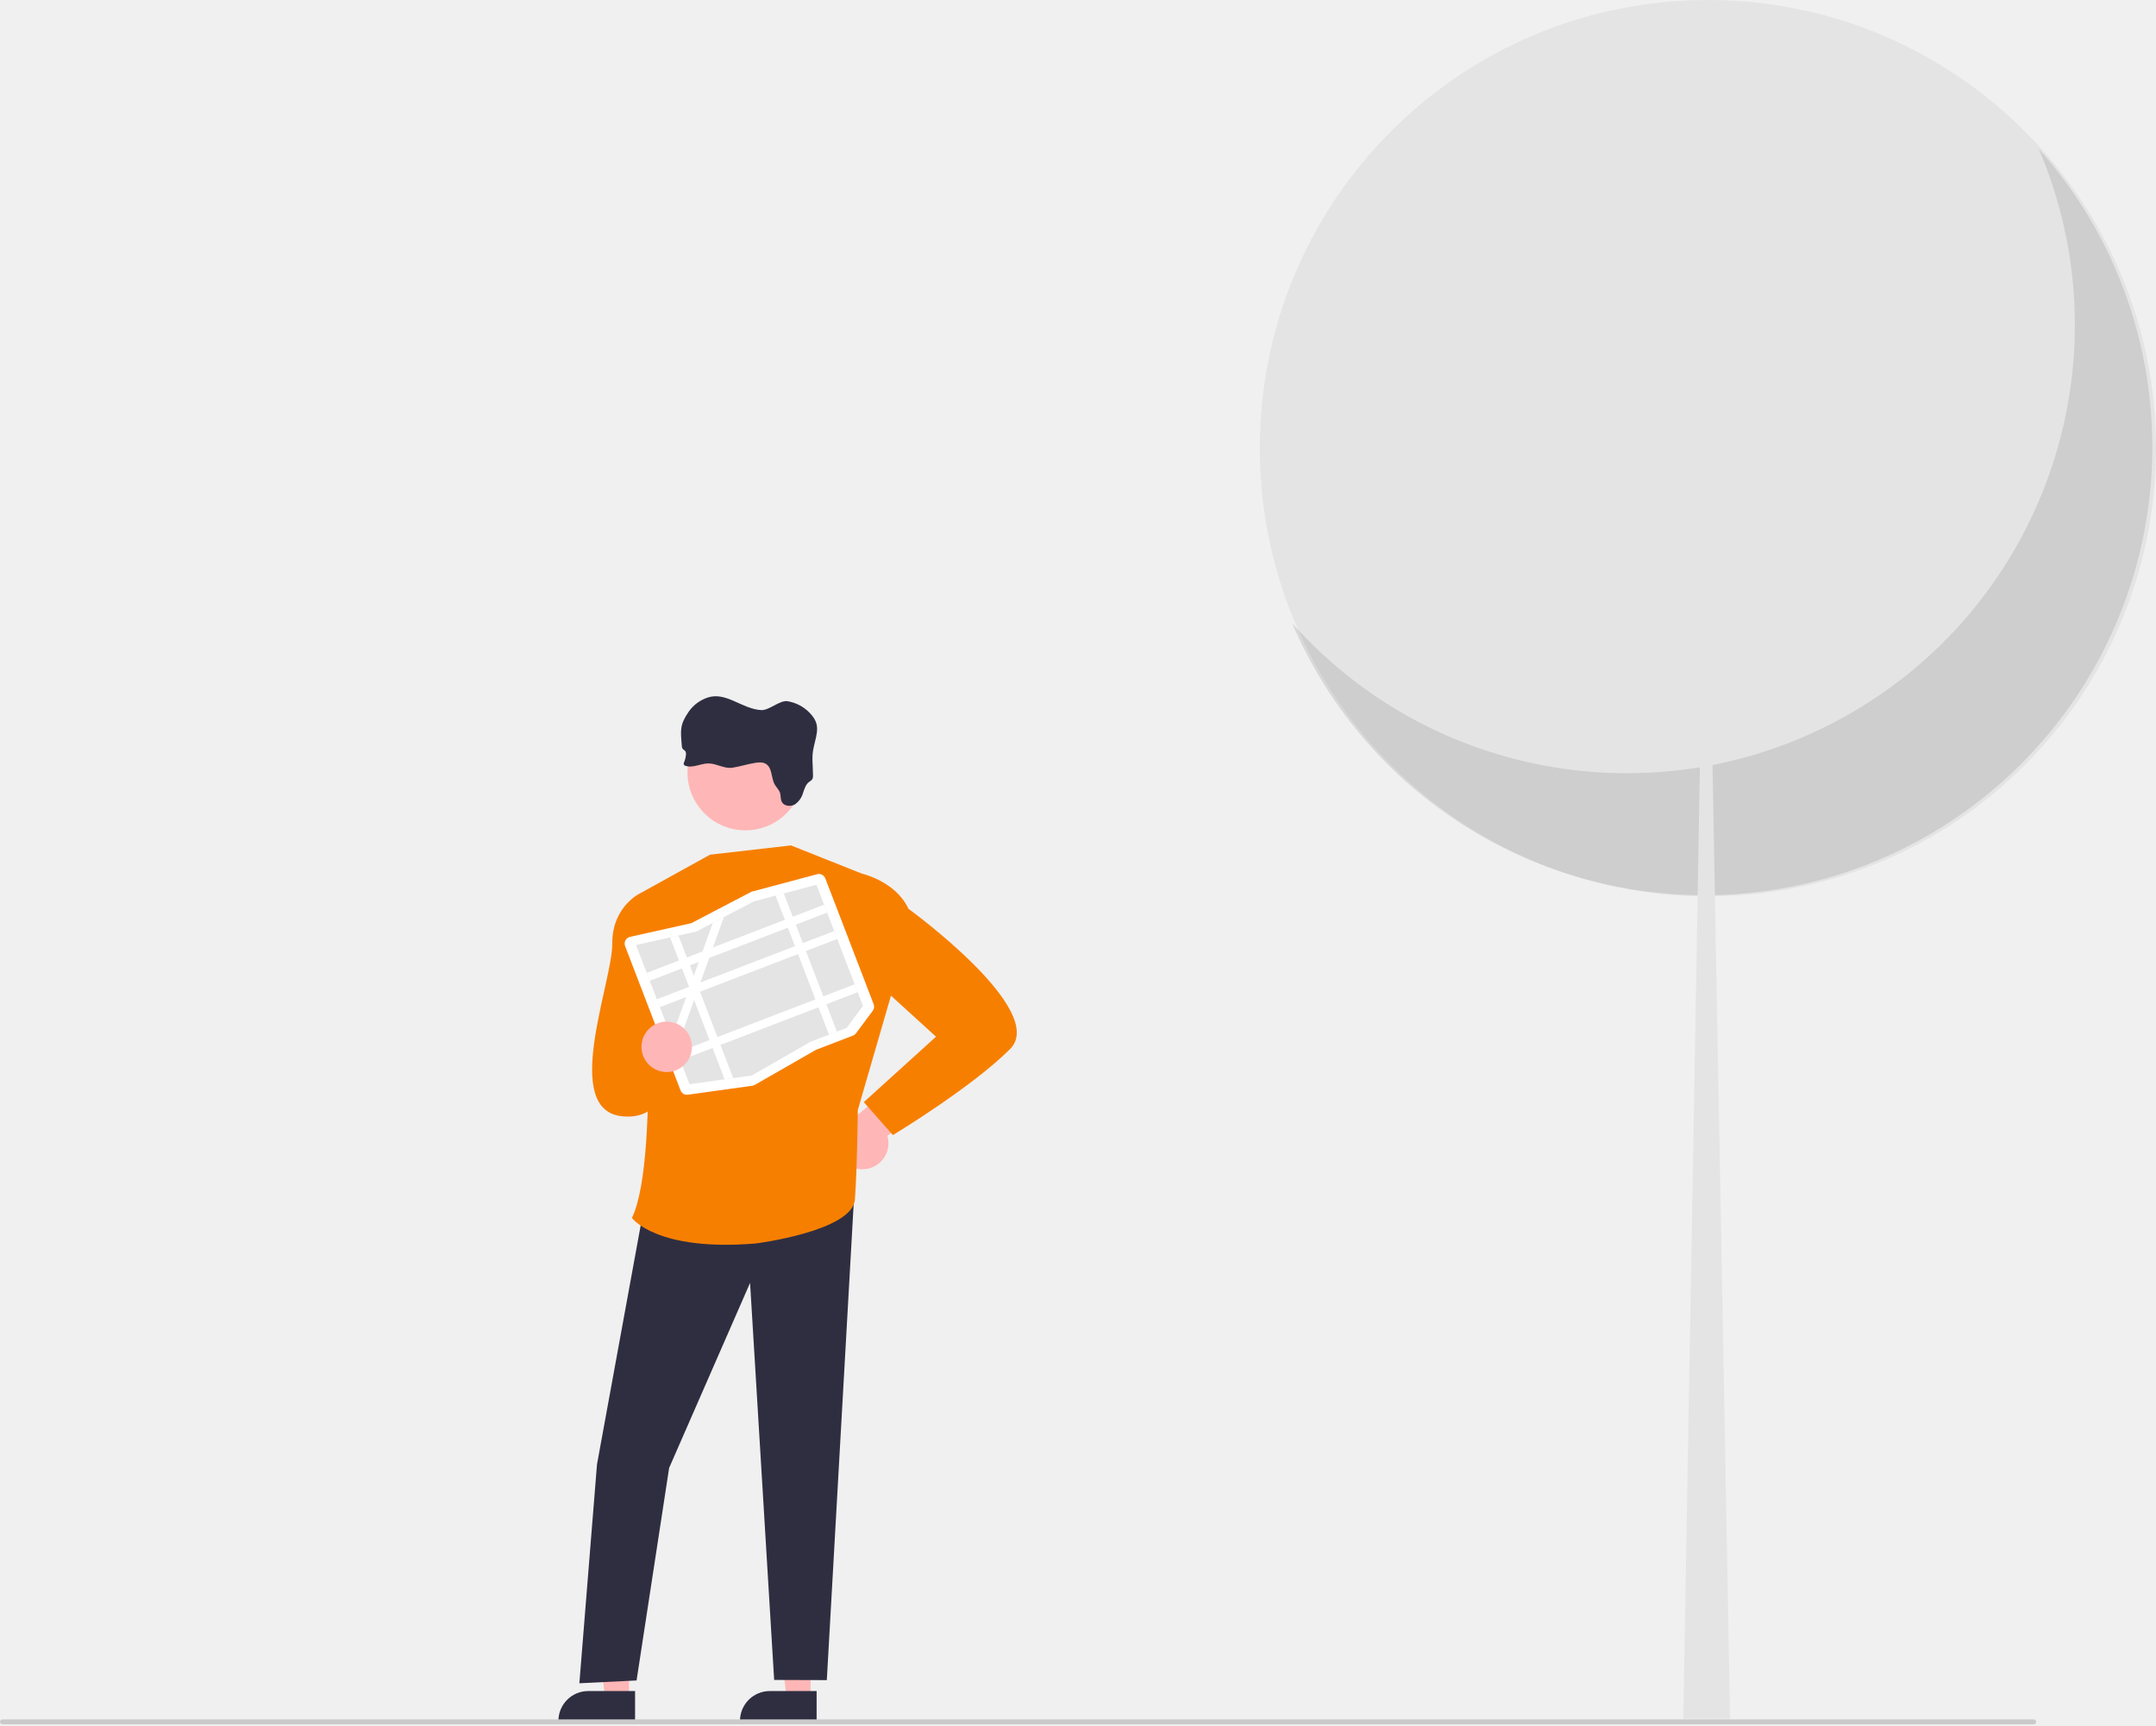
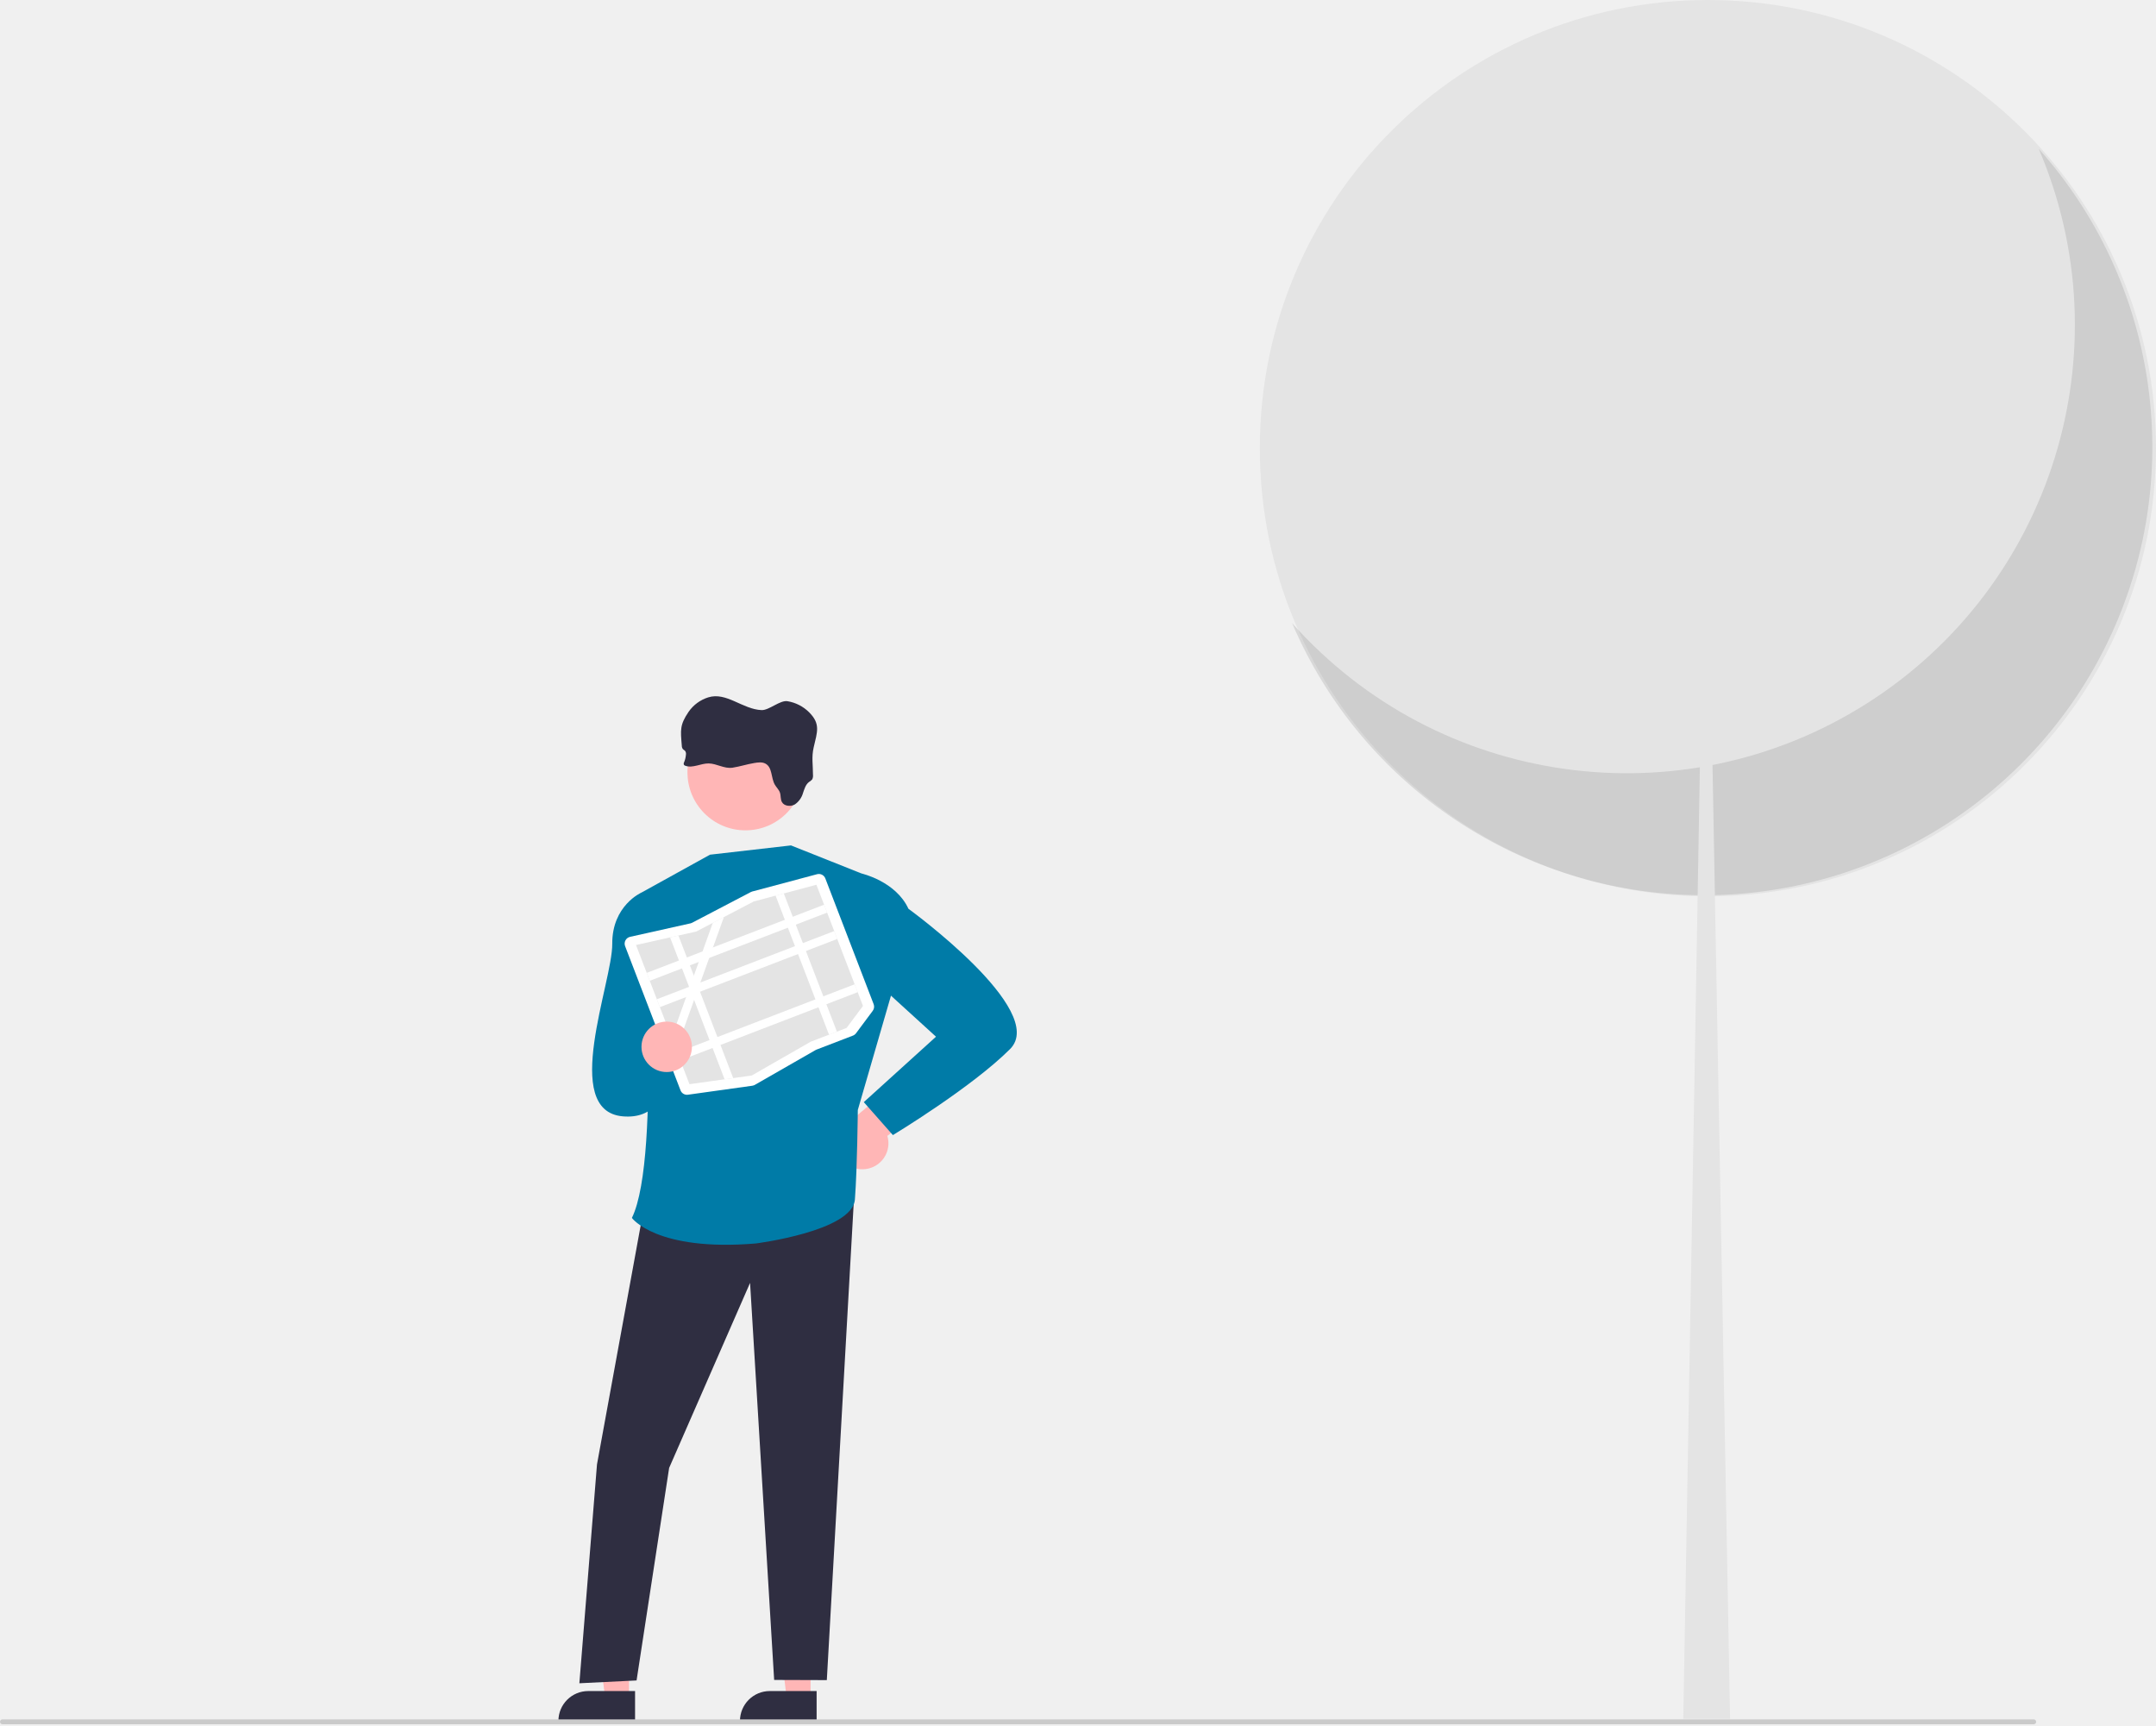
<svg xmlns="http://www.w3.org/2000/svg" data-name="Layer 1" width="885.201" height="708.317" viewBox="0 0 885.201 708.317">
  <path id="aabd4afe-642c-4327-a3f2-08ec89276309-179" data-name="Path 482" d="M305.958,803.976s-12.753-31.391,25.505-54.934Z" transform="translate(-157.3996 -95.84172)" fill="#f0f0f0" />
  <path id="e302a207-98de-4798-aedc-79a63cff2427-180" data-name="Path 483" d="M290.274,803.405s-3.89-22.374-34-22.182Z" transform="translate(-157.3996 -95.84172)" fill="#f0f0f0" />
  <path id="e16a8a0b-115e-4877-a9d6-27a72cf85b73-181" data-name="Path 482" d="M732.958,803.976s-12.753-31.391,25.505-54.934Z" transform="translate(-157.3996 -95.84172)" fill="#f0f0f0" />
  <path id="b0706b48-08e0-43ea-ab25-36cfaee90c12-182" data-name="Path 483" d="M717.274,803.405s-3.89-22.374-34-22.182Z" transform="translate(-157.3996 -95.84172)" fill="#f0f0f0" />
  <circle cx="565.054" cy="394.031" r="110.853" fill="#f0f0f0" />
  <polygon points="565.358 394.03 565.663 394.03 571.145 708.317 559.572 708.317 565.358 394.03" fill="#f0f0f0" />
  <circle cx="803.054" cy="479.085" r="80.853" fill="#f0f0f0" />
  <polygon points="803.276 479.085 803.498 479.085 807.496 708.317 799.055 708.317 803.276 479.085" fill="#f0f0f0" />
  <path d="M512.728,575.748a10.664,10.664,0,0,0,8.999-13.652L552.462,539.929l-18.409-6.992-26.364,22.123a10.721,10.721,0,0,0,5.039,20.689Z" transform="translate(-157.3996 -95.84172)" fill="#ffb6b6" />
  <polygon points="332.796 697.353 323.037 697.352 318.394 659.71 332.798 659.71 332.796 697.353" fill="#ffb6b6" />
  <path d="M492.684,802.655l-31.468-.001v-.398a12.249,12.249,0,0,1,12.248-12.248h.001l19.219.001Z" transform="translate(-157.3996 -95.84172)" fill="#2f2e41" />
  <polygon points="258.253 697.353 248.494 697.352 243.852 659.71 258.255 659.71 258.253 697.353" fill="#ffb6b6" />
  <path d="M418.142,802.655l-31.468-.001v-.398a12.249,12.249,0,0,1,12.248-12.248h.001l19.219.001Z" transform="translate(-157.3996 -95.84172)" fill="#2f2e41" />
  <polygon points="265.791 488.031 245.109 601.135 237.875 690.973 261.361 689.818 274.73 602.578 307.96 526.618 317.85 689.608 339.47 689.678 351.103 483.507 265.791 488.031" fill="#2f2e41" />
-   <path d="M511.15,454.415l-28.989-11.534-33.256,3.805L420.712,462.271s8.624,108.158-3.877,133.527c0,0,10.016,13.874,50.826,10.487,0,0,39.753-5.024,40.739-18.06s1.193-36.737,1.193-36.737l13.799-47.551Z" transform="translate(-157.3996 -95.84172)" fill="#f77f00" />
-   <path d="M432.044,464.353l-11.332-2.082s-12.057,5.287-11.934,21.041-21.301,68.57,4.332,70.785S432.044,516.642,432.044,516.642Z" transform="translate(-157.3996 -95.84172)" fill="#f77f00" />
-   <path d="M501.956,461.126l9.194-6.711s14.038,3.171,19.23,14.471c0,0,57.566,41.75,41.732,57.584s-48.11,35.322-48.11,35.322l-11.95-13.531,29.649-26.86-24.323-22.158Z" transform="translate(-157.3996 -95.84172)" fill="#f77f00" />
+   <path d="M511.15,454.415l-28.989-11.534-33.256,3.805L420.712,462.271s8.624,108.158-3.877,133.527c0,0,10.016,13.874,50.826,10.487,0,0,39.753-5.024,40.739-18.06s1.193-36.737,1.193-36.737l13.799-47.551Z" transform="translate(-157.3996 -95.84172)" fill="#007BA7" />
+   <path d="M432.044,464.353l-11.332-2.082s-12.057,5.287-11.934,21.041-21.301,68.57,4.332,70.785S432.044,516.642,432.044,516.642Z" transform="translate(-157.3996 -95.84172)" fill="#007BA7" />
+   <path d="M501.956,461.126l9.194-6.711s14.038,3.171,19.23,14.471c0,0,57.566,41.75,41.732,57.584s-48.11,35.322-48.11,35.322l-11.95-13.531,29.649-26.86-24.323-22.158Z" transform="translate(-157.3996 -95.84172)" fill="#007BA7" />
  <path d="M487.255,412.893a23.799,23.799,0,0,1-47.599,0v-.913a23.799,23.799,0,0,1,47.581.913Z" transform="translate(-157.3996 -95.84172)" fill="#ffb6b6" />
  <path d="M467.073,409.057c1.522-.25,3.173-.487,4.537.213,2.966,1.516,2.284,5.816,3.904,8.654.639,1.127,1.675,2.046,2.101,3.264s.164,2.74.834,3.916c.968,1.699,3.593,1.949,5.316.938a8.455,8.455,0,0,0,3.337-4.707c.572-1.62,1.054-3.41,2.436-4.47a5.164,5.164,0,0,0,1.334-1.09,3.289,3.289,0,0,0,.317-1.864c0-4.117-.639-7.308.292-11.297,1.492-6.431,2.856-9.61-1.87-14.378a16.351,16.351,0,0,0-8.903-4.555c-3.045-.499-7.527,3.751-10.609,3.654-7.838-.311-14.451-7.57-21.924-5.225a15.42,15.42,0,0,0-8.051,5.925c-3.654,5.383-3.325,7.466-2.795,13.891a2.375,2.375,0,0,0,.408,1.37c.274.329.719.505.987.84a2.077,2.077,0,0,1,.304,1.498,10.078,10.078,0,0,1-.725,3.045,1.254,1.254,0,0,0-.11,1.096,1.108,1.108,0,0,0,.609.414c3.045,1.096,6.334-1.017,9.592-.962s6.352,2.235,9.713,1.76C461.075,410.53,464.083,409.55,467.073,409.057Z" transform="translate(-157.3996 -95.84172)" fill="#2f2e41" />
  <path d="M466.916,541.366a2.839,2.839,0,0,1-.629.162l-26.427,3.689a2.844,2.844,0,0,1-3.061-1.804l-22.748-59.191a2.856,2.856,0,0,1,2.044-3.812l0,0,24.852-5.546a2.271,2.271,0,0,0,.552-.202l24.172-12.638a2.829,2.829,0,0,1,.588-.229l26.602-7.092a2.851,2.851,0,0,1,3.402,1.735l19.834,51.611a2.842,2.842,0,0,1-.375,2.731l-6.86,9.212a2.852,2.852,0,0,1-1.266.96l-14.991,5.761a2.255,2.255,0,0,0-.311.148L467.312,541.178A2.856,2.856,0,0,1,466.916,541.366Z" transform="translate(-157.3996 -95.84172)" fill="#fff" />
  <path d="M479.211,462.594l-3.378.901-8.952,2.388-.016.004-12.256,6.408-4.548,2.379-.002.001-6.831,3.571-.187.042-7.096,1.582-3.43.767-13.988,3.121,21.96,57.141,14.415-2.011,3.534-.494,7.533-1.053.087-.011,24.207-13.874,14.728-5.66,6.724-9.03-19.115-49.74Z" transform="translate(-157.3996 -95.84172)" fill="#e4e4e4" />
  <rect x="420.954" y="481.098" width="78.016" height="3.476" transform="translate(-299.9926 101.2964) rotate(-21.02215)" fill="#fff" />
  <rect x="425.111" y="491.915" width="78.016" height="3.476" transform="translate(-303.5963 103.5076) rotate(-21.02215)" fill="#fff" />
  <rect x="433.508" y="513.765" width="78.016" height="3.476" transform="translate(-310.8756 107.9741) rotate(-21.02215)" fill="#fff" />
  <polygon points="321.811 366.753 343.613 423.483 340.368 424.73 318.433 367.654 321.811 366.753" fill="#fff" />
  <polygon points="297.21 376.453 292.733 388.91 291.181 393.23 287.56 403.312 286.784 405.467 286.007 407.633 284.985 410.476 277.646 430.901 275.738 425.936 281.722 409.28 283.076 405.509 283.274 404.959 284.875 400.5 286.895 394.878 288.448 390.556 292.659 378.833 292.661 378.832 297.21 376.453" fill="#fff" />
  <polygon points="278.545 384.028 301.035 442.552 297.501 443.046 275.115 384.795 278.545 384.028" fill="#fff" />
  <circle cx="273.731" cy="429.715" r="10.353" fill="#ffb6b6" />
  <circle cx="701.225" cy="183.976" r="183.976" fill="#e4e4e4" />
  <path d="M994.466,156.936A183.99,183.99,0,0,1,687.909,351.651,183.992,183.992,0,1,0,994.466,156.936Z" transform="translate(-157.3996 -95.84172)" opacity="0.1" style="isolation:isolate" />
  <polygon points="700.72 183.975 700.214 183.975 691.116 705.577 710.323 705.577 700.72 183.975" fill="#e4e4e4" />
  <path d="M992.4,803.643h-834a1,1,0,0,1,0-2h834a1,1,0,0,1,0,2Z" transform="translate(-157.3996 -95.84172)" fill="#cacaca" />
</svg>
